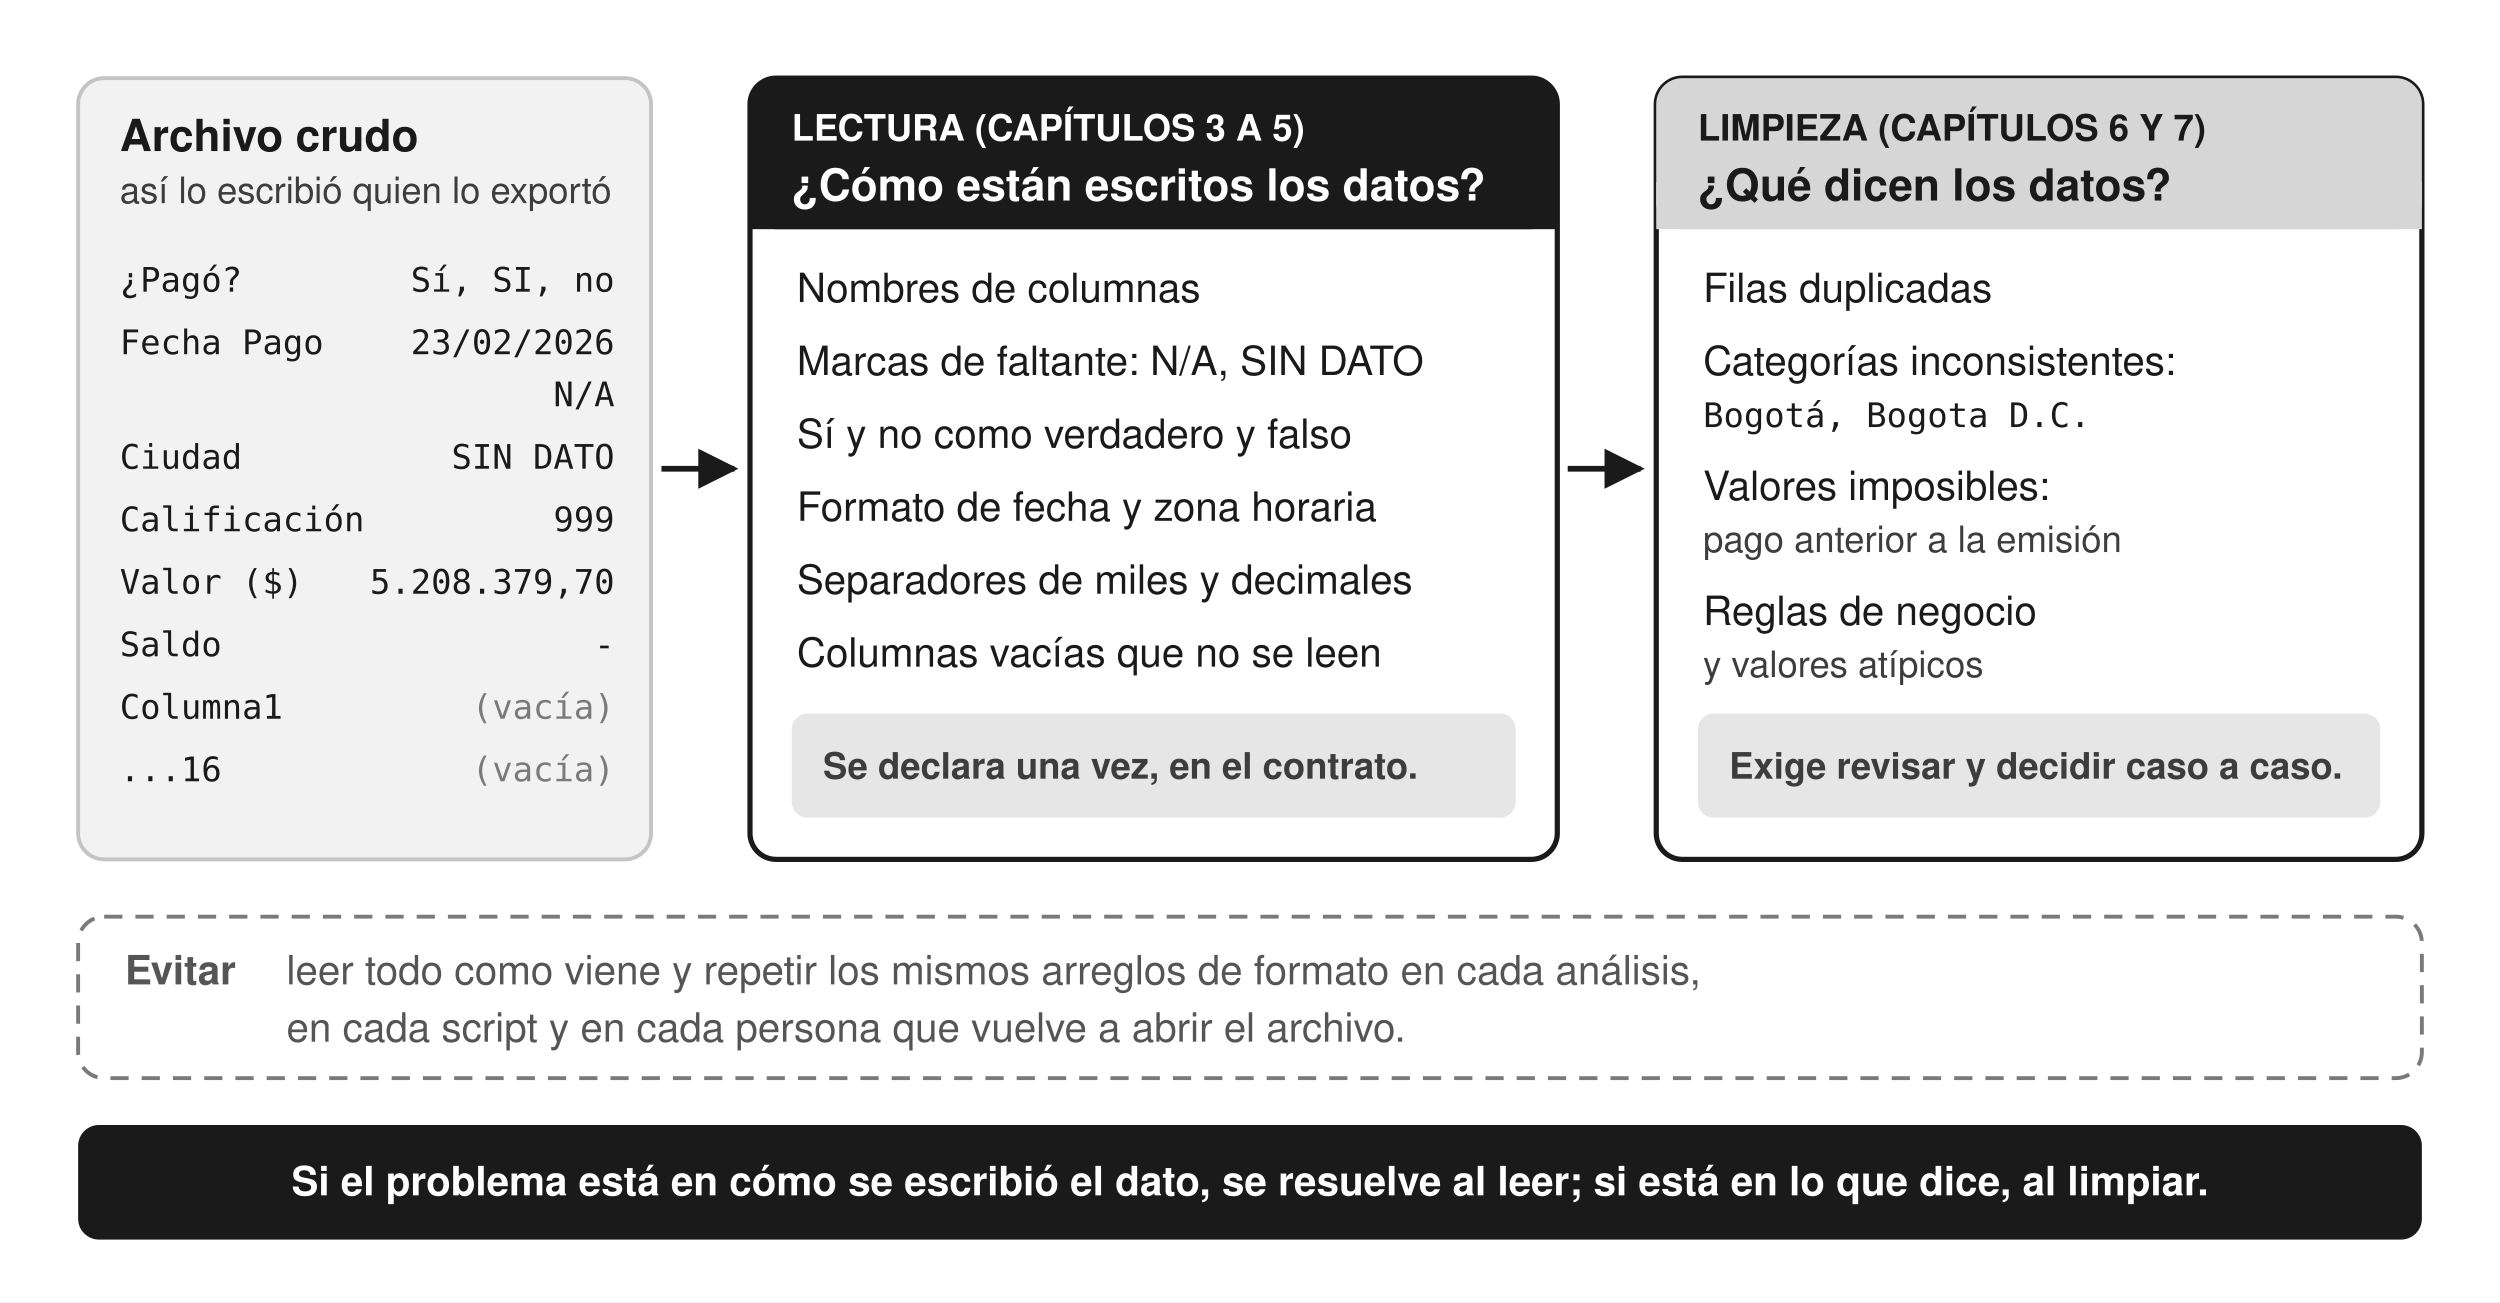
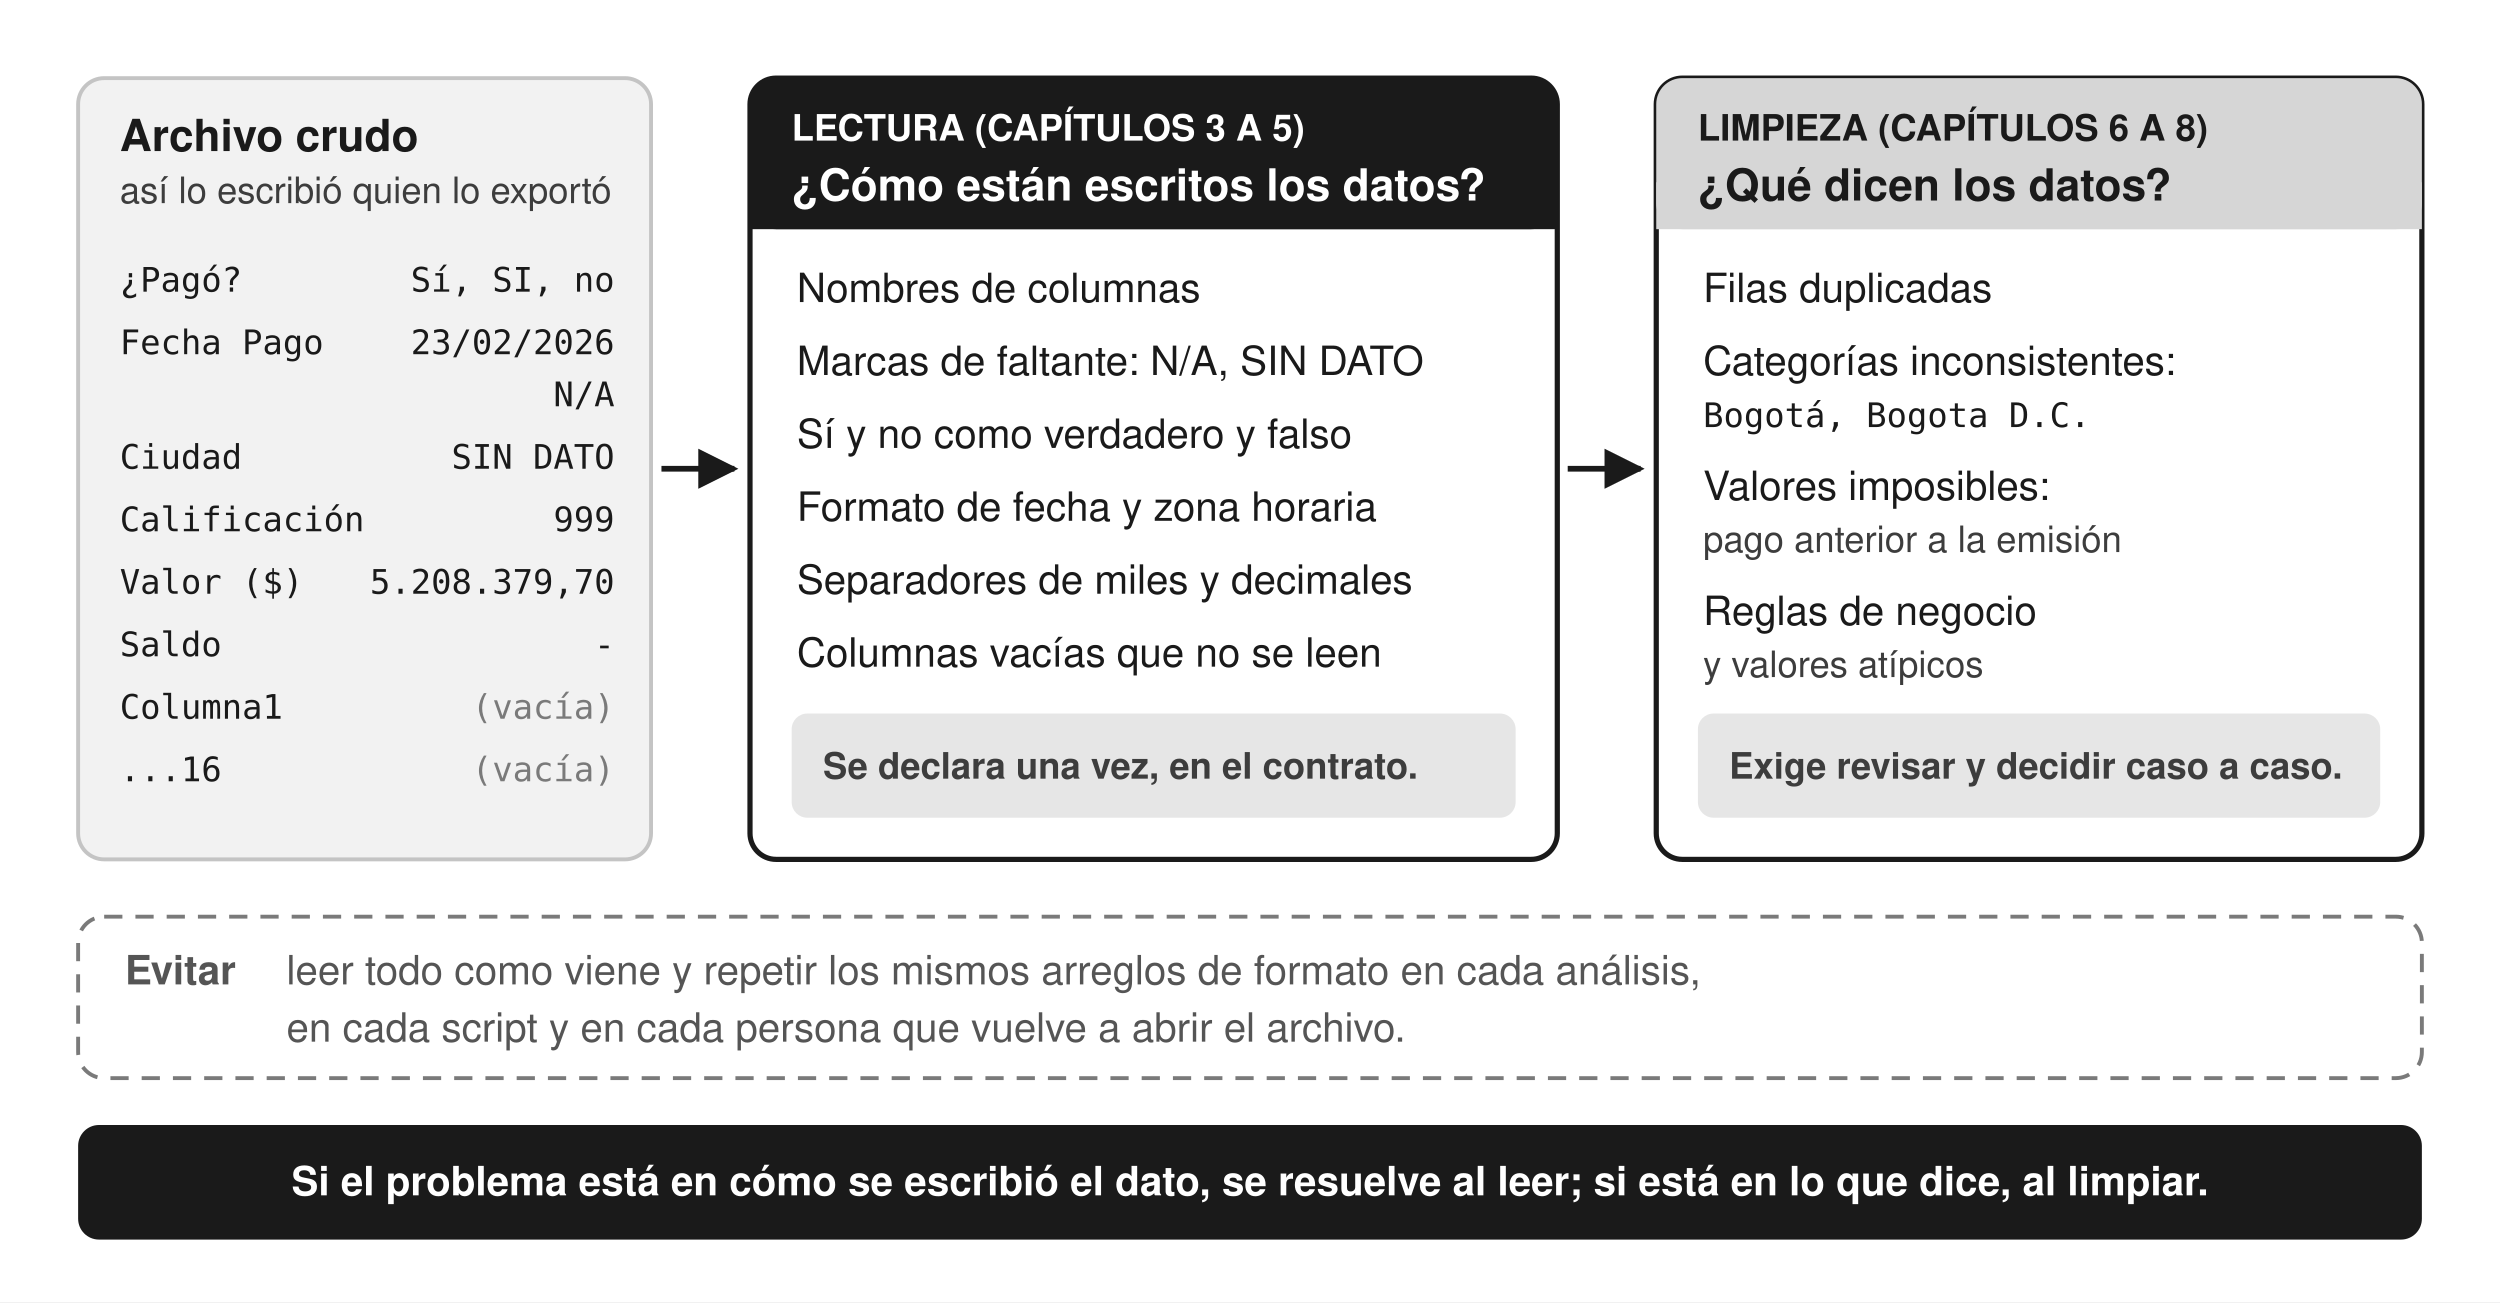
<svg xmlns="http://www.w3.org/2000/svg" viewBox="0 0 960 500" width="960" height="500" role="img" aria-labelledby="titulo desc">
  <style>
  text{font-family:"Source Sans 3","Source Sans Pro","Segoe UI",Helvetica,Arial,sans-serif;fill:#1a1a1a}
  .h{font-size:17px;font-weight:700}
  .b{font-size:15.5px}
  .s{font-size:14px;fill:#3d3d3d}
  .m{font-family:"Source Code Pro",Consolas,"DejaVu Sans Mono",monospace;font-size:13px}
</style>
  <defs>
    <marker id="fl" viewBox="0 0 10 10" refX="9" refY="5" markerWidth="7" markerHeight="7" orient="auto-start-reverse">
      <path d="M0,0 L10,5 L0,10 z" fill="#1a1a1a" />
    </marker>
  </defs>
  <rect x="0" y="0" width="960" height="500" fill="#ffffff" />
  <rect x="30" y="30" width="220" height="300" rx="10" fill="#f2f2f2" stroke="#c4c4c4" stroke-width="1.5" />
  <text x="46" y="58" class="h">Archivo crudo</text>
  <text x="46" y="78" class="s">así lo escribió quien lo exportó</text>
  <text x="46" y="112" class="m">¿Pagó?</text>
  <text x="236" y="112" text-anchor="end" class="m">Sí, SI, no</text>
  <text x="46" y="136" class="m">Fecha Pago</text>
  <text x="236" y="136" text-anchor="end" class="m">23/02/2026</text>
  <text x="236" y="156" text-anchor="end" class="m">N/A</text>
  <text x="46" y="180" class="m">Ciudad</text>
  <text x="236" y="180" text-anchor="end" class="m">SIN DATO</text>
  <text x="46" y="204" class="m">Calificación</text>
  <text x="236" y="204" text-anchor="end" class="m">999</text>
  <text x="46" y="228" class="m">Valor ($)</text>
  <text x="236" y="228" text-anchor="end" class="m">5.208.379,70</text>
  <text x="46" y="252" class="m">Saldo</text>
  <text x="236" y="252" text-anchor="end" class="m">-</text>
  <text x="46" y="276" class="m">Columna1</text>
  <text x="236" y="276" text-anchor="end" class="m" style="fill:#7a7a7a">(vacía)</text>
  <text x="46" y="300" class="m">...16</text>
  <text x="236" y="300" text-anchor="end" class="m" style="fill:#7a7a7a">(vacía)</text>
  <line x1="254" y1="180" x2="282" y2="180" stroke="#1a1a1a" stroke-width="2.2" marker-end="url(#fl)" />
  <rect x="288" y="30" width="310" height="300" rx="10" fill="#ffffff" stroke="#1a1a1a" stroke-width="2" />
  <rect x="288" y="30" width="310" height="58" rx="10" fill="#1a1a1a" />
  <rect x="288" y="70" width="310" height="18" fill="#1a1a1a" />
  <text x="304" y="54" class="s" style="fill:#ffffff;font-weight:700">LECTURA (CAPÍTULOS 3 A 5)</text>
  <text x="304" y="77" class="h" style="fill:#ffffff">¿Cómo están escritos los datos?</text>
  <text x="306" y="116" class="b">Nombres de columnas</text>
  <text x="306" y="144" class="b">Marcas de faltante: N/A, SIN DATO</text>
  <text x="306" y="172" class="b">Sí y no como verdadero y falso</text>
  <text x="306" y="200" class="b">Formato de fecha y zona horaria</text>
  <text x="306" y="228" class="b">Separadores de miles y decimales</text>
  <text x="306" y="256" class="b">Columnas vacías que no se leen</text>
  <rect x="304" y="274" width="278" height="40" rx="6" fill="#e6e6e6" />
  <text x="316" y="299" class="s" style="font-weight:700">Se declara una vez, en el contrato.</text>
  <line x1="602" y1="180" x2="630" y2="180" stroke="#1a1a1a" stroke-width="2.2" marker-end="url(#fl)" />
  <rect x="636" y="30" width="294" height="300" rx="10" fill="#ffffff" stroke="#1a1a1a" stroke-width="2" />
  <rect x="636" y="30" width="294" height="58" rx="10" fill="#d6d6d6" />
  <rect x="636" y="70" width="294" height="18" fill="#d6d6d6" />
-   <text x="652" y="54" class="s" style="font-weight:700;fill:#1a1a1a">LIMPIEZA (CAPÍTULOS 6 Y 7)</text>
+   <text x="652" y="54" class="s" style="font-weight:700;fill:#1a1a1a">LIMPIEZA (CAPÍTULOS 6 A 8)</text>
  <text x="652" y="77" class="h">¿Qué dicen los datos?</text>
  <text x="654" y="116" class="b">Filas duplicadas</text>
  <text x="654" y="144" class="b">Categorías inconsistentes:</text>
  <text x="654" y="164" class="m">Bogotá, Bogota D.C.</text>
  <text x="654" y="192" class="b">Valores imposibles:</text>
  <text x="654" y="212" class="s">pago anterior a la emisión</text>
  <text x="654" y="240" class="b">Reglas de negocio</text>
  <text x="654" y="260" class="s">y valores atípicos</text>
  <rect x="652" y="274" width="262" height="40" rx="6" fill="#e6e6e6" />
  <text x="664" y="299" class="s" style="font-weight:700">Exige revisar y decidir caso a caso.</text>
  <rect x="30" y="352" width="900" height="62" rx="10" fill="#ffffff" stroke="#7a7a7a" stroke-width="1.5" stroke-dasharray="7 5" />
  <text x="48" y="378" class="b" style="font-weight:700;fill:#555555">Evitar</text>
  <text x="110" y="378" class="b" style="fill:#555555">leer todo como viene y repetir los mismos arreglos de formato en cada análisis,</text>
  <text x="110" y="400" class="b" style="fill:#555555">en cada script y en cada persona que vuelve a abrir el archivo.</text>
  <rect x="30" y="432" width="900" height="44" rx="8" fill="#1a1a1a" />
  <text x="480" y="459" class="b" text-anchor="middle" style="fill:#ffffff;font-weight:700">Si el problema está en cómo se escribió el dato, se resuelve al leer; si está en lo que dice, al limpiar.</text>
</svg>
